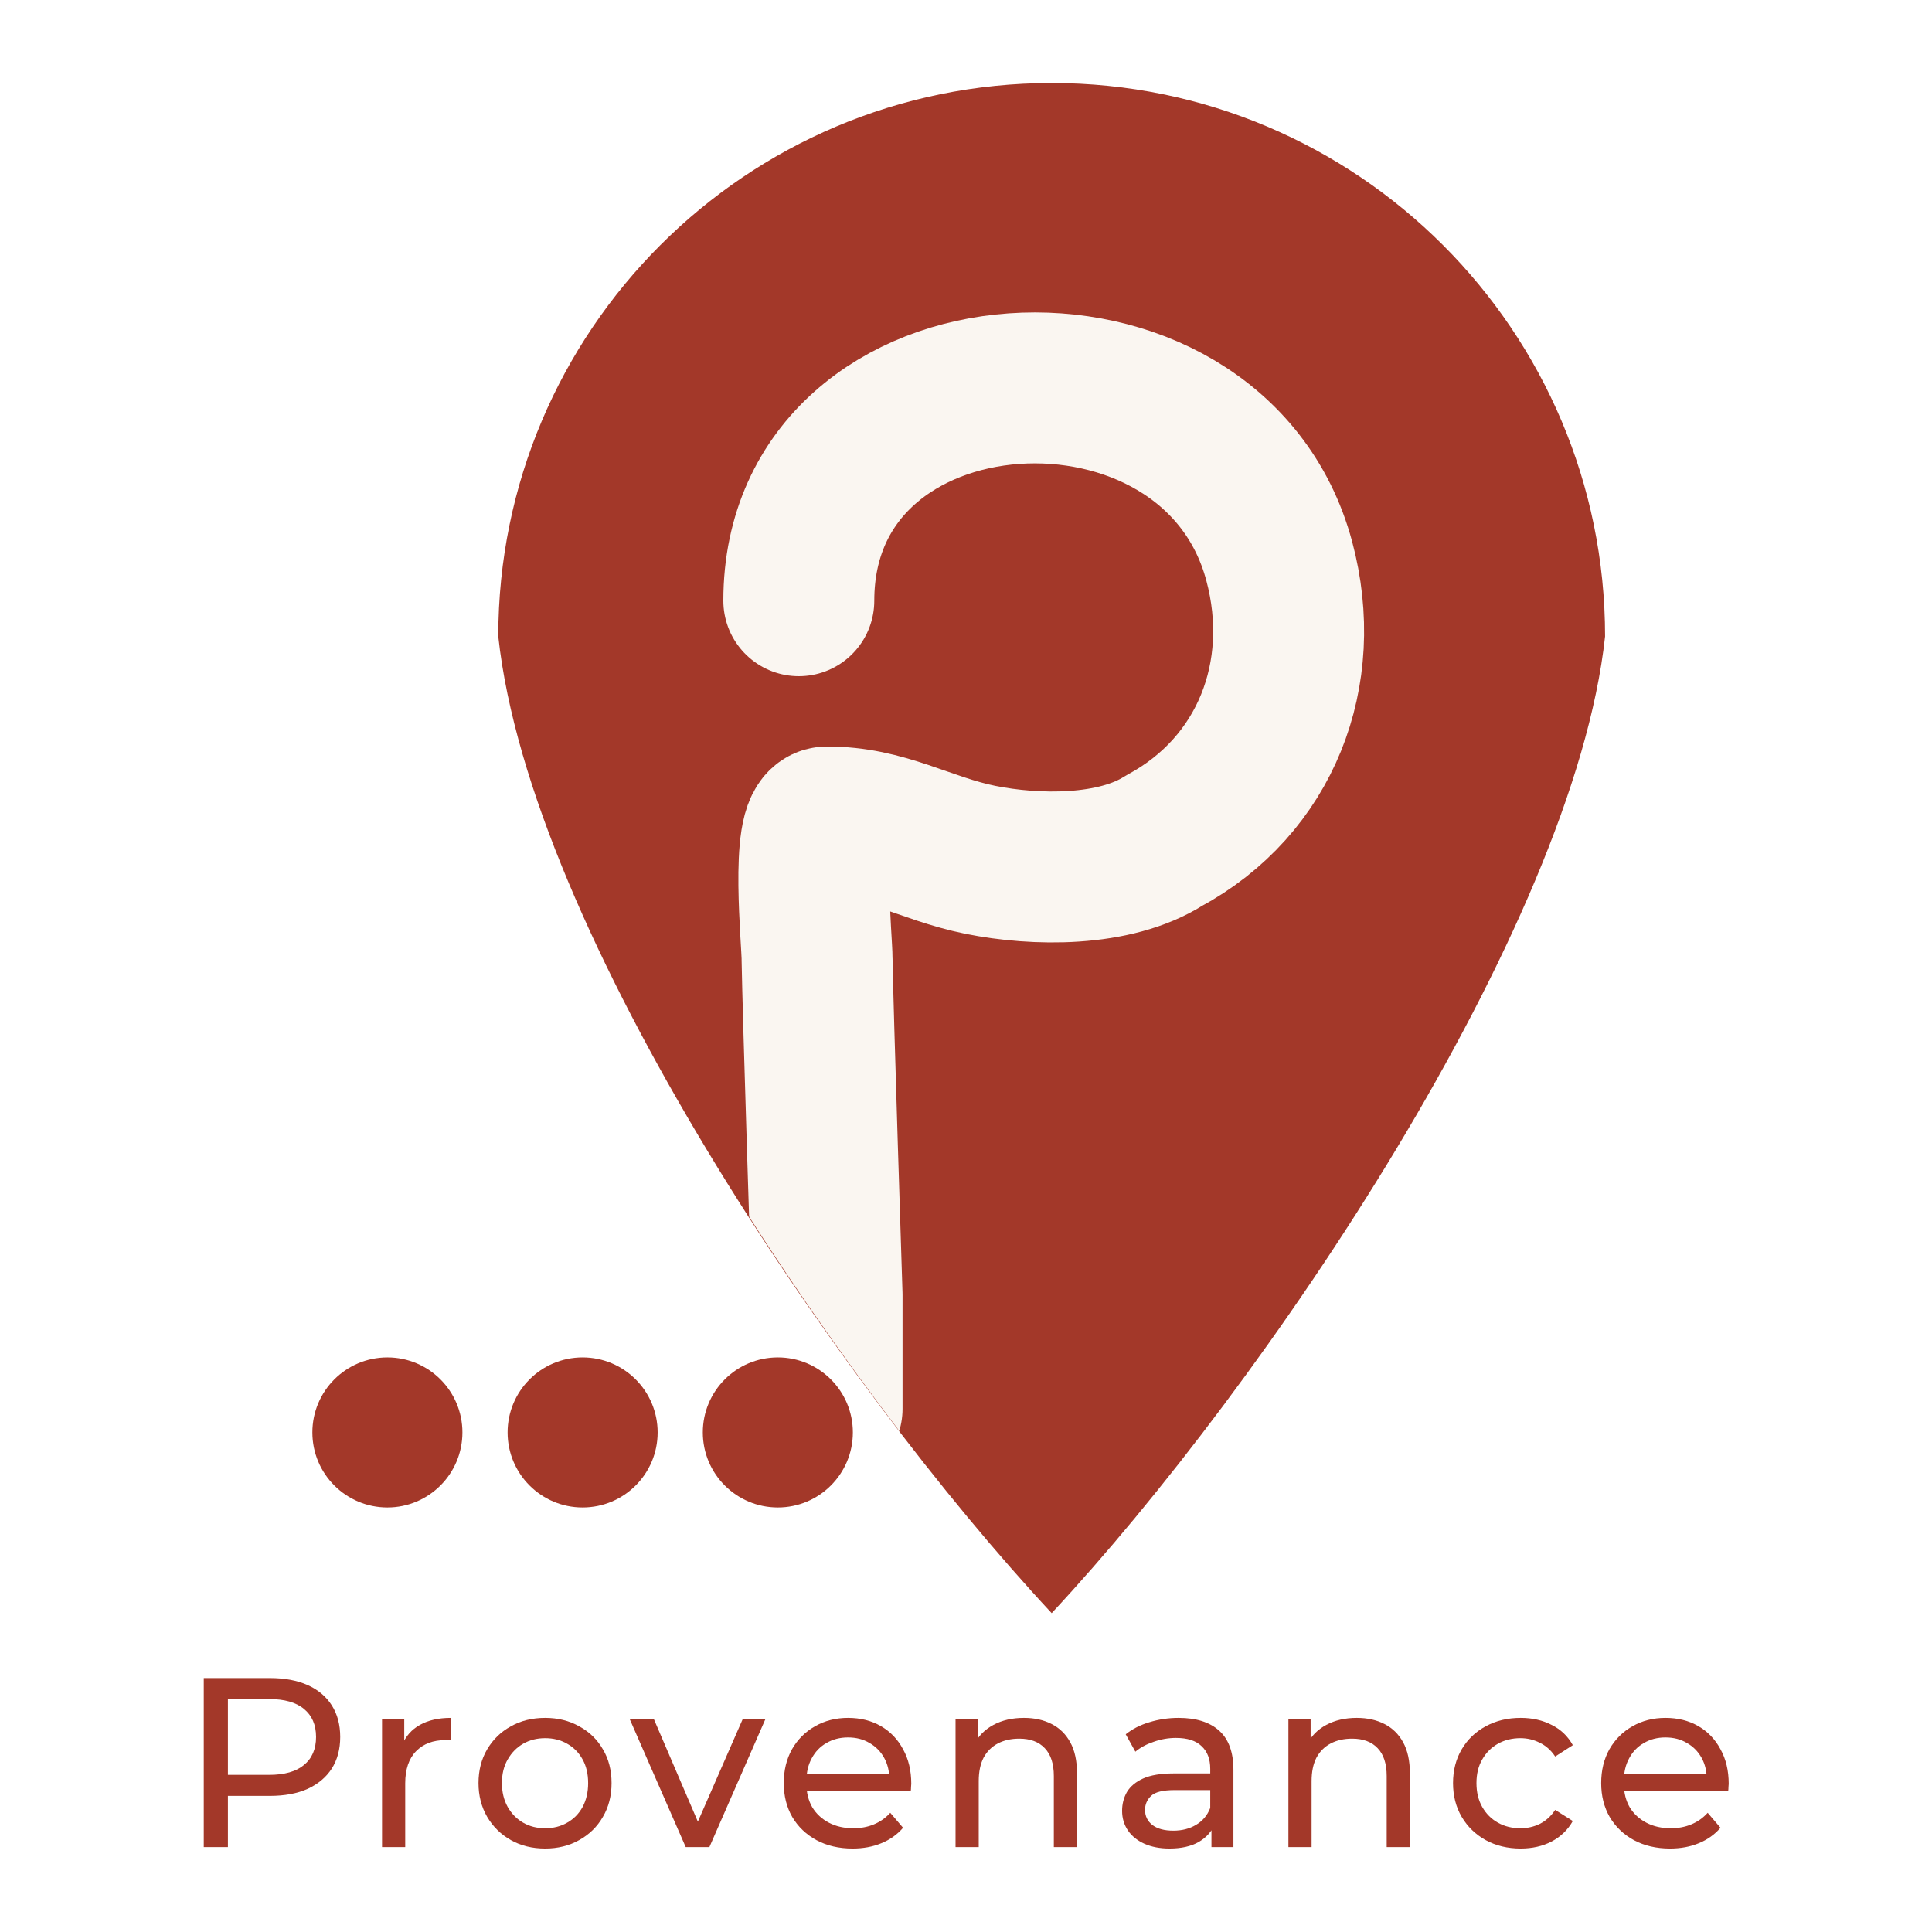
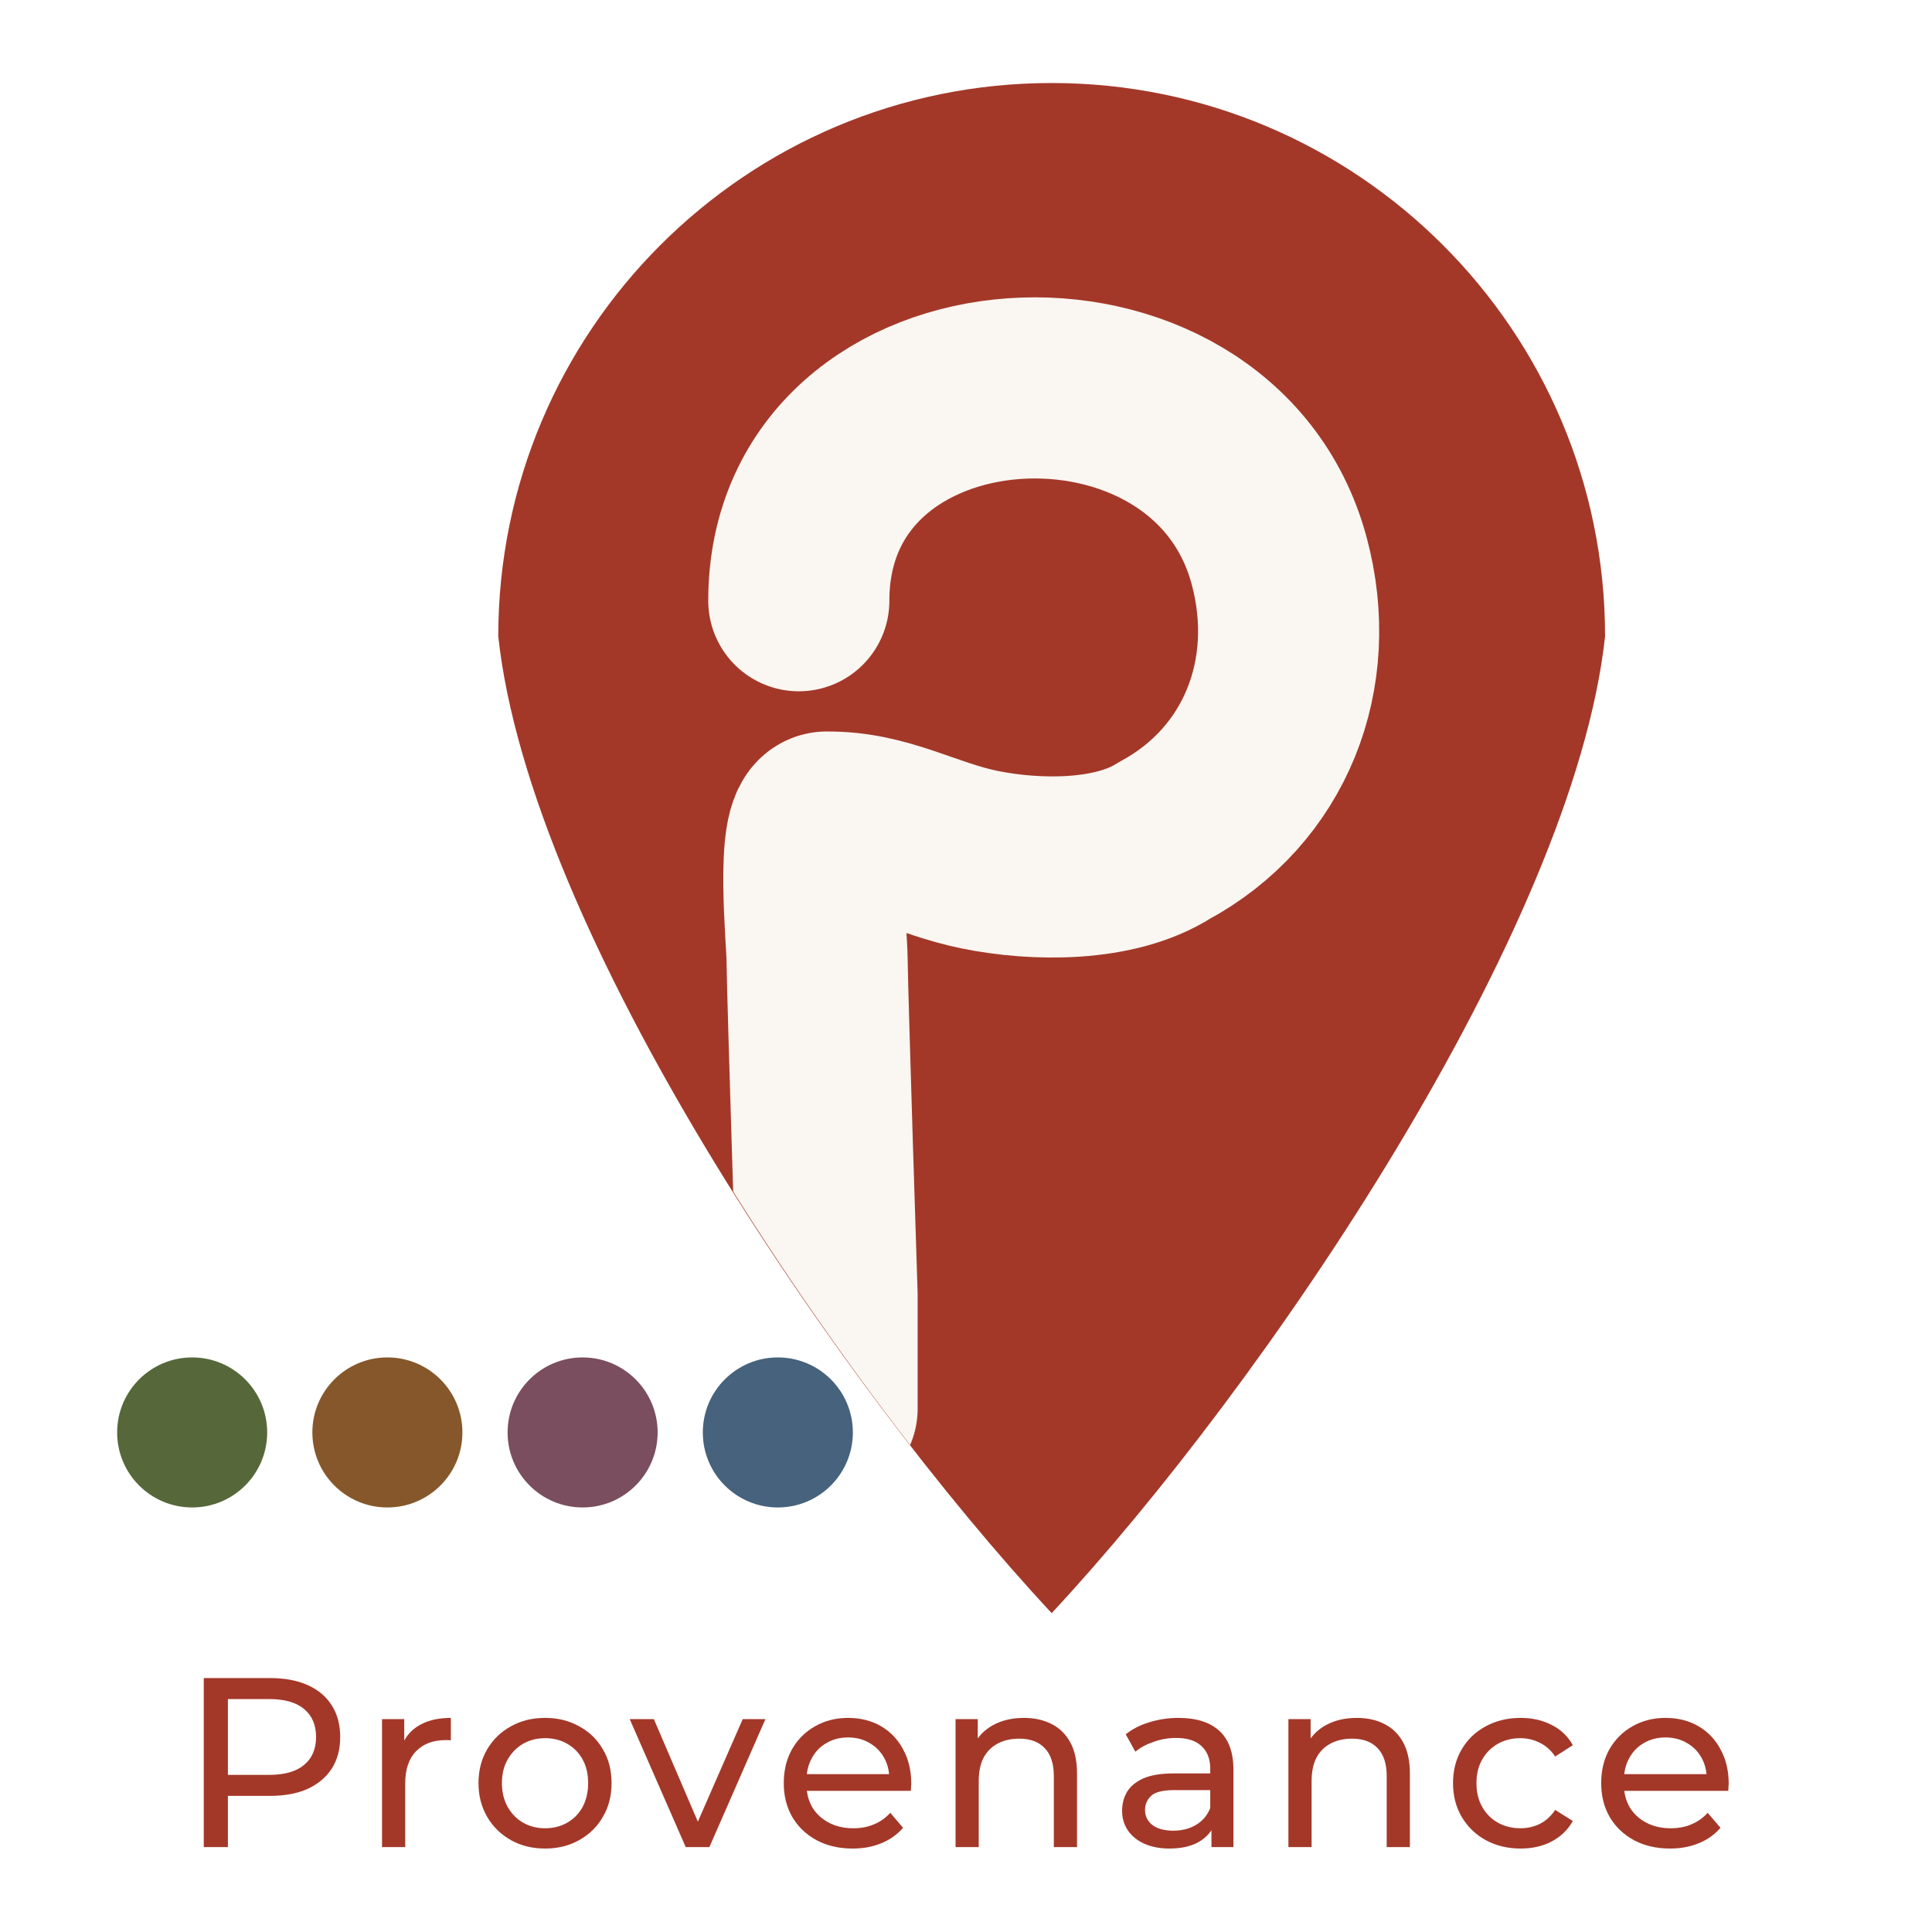
<svg xmlns="http://www.w3.org/2000/svg" width="1024" height="1024" viewBox="0 0 1024 1024" fill="none">
  <path d="M850.724 337.314C833.855 492.846 670.095 733.997 557.409 855C444.326 733.569 281.149 494.557 264.095 337.314C264.095 175.321 395.416 44 557.409 44C719.402 44 850.724 175.321 850.724 337.314Z" fill="#A33829" />
  <mask id="mask0_1_188" style="mask-type:alpha" maskUnits="userSpaceOnUse" x="264" y="44" width="587" height="811">
    <path d="M557.409 44.5C719.117 44.5 850.208 175.583 850.223 337.287C841.793 414.936 796.491 514.23 739.271 609.168C682.178 703.895 613.263 794.216 557.408 854.264C556.865 853.679 556.32 853.091 555.774 852.501C499.827 792.043 431.692 702.554 375.249 608.848C318.129 514.017 273.024 414.936 264.595 337.287C264.61 175.583 395.702 44.5 557.409 44.5Z" fill="#A33829" stroke="#FAF6F1" />
  </mask>
  <g mask="url(#mask0_1_188)">
-     <path d="M423.386 318.397C423.386 178.277 642.725 165.763 678.014 297.35C694.071 357.224 670.78 416.582 616.957 445.58C590.746 462.286 548.84 461.62 519.605 455.723C490.197 449.791 468.748 435.367 437.948 435.705C426.847 436.877 433.133 498.96 433.064 508.433C433.469 534.845 438.367 686.329 438.367 686.329V746.732" stroke="#FAF6F1" stroke-width="80" stroke-linecap="round" stroke-linejoin="round" />
+     <path d="M423.386 318.397C423.386 178.277 642.725 165.763 678.014 297.35C694.071 357.224 670.78 416.582 616.957 445.58C590.746 462.286 548.84 461.62 519.605 455.723C490.197 449.791 468.748 435.367 437.948 435.705C426.847 436.877 433.133 498.96 433.064 508.433C433.469 534.845 438.367 686.329 438.367 686.329V746.732" stroke="#FAF6F1" stroke-width="96" stroke-linecap="round" stroke-linejoin="round" />
  </g>
-   <circle cx="412.269" cy="759.224" r="39.764" fill="#A33829" />
-   <circle cx="308.797" cy="759.224" r="39.764" fill="#A33829" />
-   <circle cx="205.324" cy="759.224" r="39.764" fill="#A33829" />
+   <circle cx="412.269" cy="759.224" r="39.764" fill="#46627C" />
+   <circle cx="308.797" cy="759.224" r="39.764" fill="#7A4E5E" />
+   <circle cx="205.324" cy="759.224" r="39.764" fill="#85572A" />
+   <circle cx="101.851" cy="759.224" r="39.764" fill="#56683A" />
  <path d="M108 979V889.4H142.944C150.795 889.4 157.493 890.637 163.04 893.112C168.587 895.587 172.853 899.171 175.84 903.864C178.827 908.557 180.32 914.147 180.32 920.632C180.32 927.117 178.827 932.707 175.84 937.4C172.853 942.008 168.587 945.592 163.04 948.152C157.493 950.627 150.795 951.864 142.944 951.864H115.04L120.8 945.848V979H108ZM120.8 947.128L115.04 940.728H142.56C150.752 940.728 156.939 938.979 161.12 935.48C165.387 931.981 167.52 927.032 167.52 920.632C167.52 914.232 165.387 909.283 161.12 905.784C156.939 902.285 150.752 900.536 142.56 900.536H115.04L120.8 894.136V947.128Z" fill="#A33829" />
  <path d="M202.483 979V911.16H214.259V929.592L213.107 924.984C214.984 920.291 218.142 916.707 222.579 914.232C227.016 911.757 232.478 910.52 238.963 910.52V922.424C238.451 922.339 237.939 922.296 237.427 922.296C237 922.296 236.574 922.296 236.147 922.296C229.576 922.296 224.371 924.259 220.531 928.184C216.691 932.109 214.771 937.784 214.771 945.208V979H202.483Z" fill="#A33829" />
  <path d="M288.939 979.768C282.112 979.768 276.054 978.275 270.763 975.288C265.472 972.301 261.291 968.205 258.219 963C255.147 957.709 253.611 951.736 253.611 945.08C253.611 938.339 255.147 932.365 258.219 927.16C261.291 921.955 265.472 917.901 270.763 915C276.054 912.013 282.112 910.52 288.939 910.52C295.68 910.52 301.696 912.013 306.987 915C312.363 917.901 316.544 921.955 319.531 927.16C322.603 932.28 324.139 938.253 324.139 945.08C324.139 951.821 322.603 957.795 319.531 963C316.544 968.205 312.363 972.301 306.987 975.288C301.696 978.275 295.68 979.768 288.939 979.768ZM288.939 969.016C293.291 969.016 297.174 968.035 300.587 966.072C304.086 964.109 306.816 961.336 308.779 957.752C310.742 954.083 311.723 949.859 311.723 945.08C311.723 940.216 310.742 936.035 308.779 932.536C306.816 928.952 304.086 926.179 300.587 924.216C297.174 922.253 293.291 921.272 288.939 921.272C284.587 921.272 280.704 922.253 277.291 924.216C273.878 926.179 271.147 928.952 269.099 932.536C267.051 936.035 266.027 940.216 266.027 945.08C266.027 949.859 267.051 954.083 269.099 957.752C271.147 961.336 273.878 964.109 277.291 966.072C280.704 968.035 284.587 969.016 288.939 969.016Z" fill="#A33829" />
  <path d="M363.45 979L333.754 911.16H346.554L372.922 972.6H366.778L393.658 911.16H405.69L375.994 979H363.45Z" fill="#A33829" />
  <path d="M451.891 979.768C444.638 979.768 438.238 978.275 432.691 975.288C427.23 972.301 422.963 968.205 419.891 963C416.904 957.795 415.411 951.821 415.411 945.08C415.411 938.339 416.862 932.365 419.763 927.16C422.75 921.955 426.803 917.901 431.923 915C437.128 912.013 442.974 910.52 449.459 910.52C456.03 910.52 461.832 911.971 466.867 914.872C471.902 917.773 475.827 921.869 478.643 927.16C481.544 932.365 482.995 938.467 482.995 945.464C482.995 945.976 482.952 946.573 482.867 947.256C482.867 947.939 482.824 948.579 482.739 949.176H425.011V940.344H476.339L471.347 943.416C471.432 939.064 470.536 935.181 468.659 931.768C466.782 928.355 464.179 925.709 460.851 923.832C457.608 921.869 453.811 920.888 449.459 920.888C445.192 920.888 441.395 921.869 438.067 923.832C434.739 925.709 432.136 928.397 430.259 931.896C428.382 935.309 427.443 939.235 427.443 943.672V945.72C427.443 950.243 428.467 954.296 430.515 957.88C432.648 961.379 435.592 964.109 439.347 966.072C443.102 968.035 447.411 969.016 452.275 969.016C456.286 969.016 459.912 968.333 463.155 966.968C466.483 965.603 469.384 963.555 471.859 960.824L478.643 968.76C475.571 972.344 471.731 975.075 467.123 976.952C462.6 978.829 457.523 979.768 451.891 979.768Z" fill="#A33829" />
  <path d="M506.458 979V911.16H518.234V929.464L516.314 924.6C518.533 920.163 521.946 916.707 526.554 914.232C531.162 911.757 536.538 910.52 542.682 910.52C548.229 910.52 553.093 911.587 557.274 913.72C561.541 915.853 564.869 919.096 567.258 923.448C569.647 927.8 570.842 933.304 570.842 939.96V979H558.554V941.368C558.554 934.797 556.933 929.848 553.69 926.52C550.533 923.192 546.053 921.528 540.25 921.528C535.898 921.528 532.101 922.381 528.858 924.088C525.615 925.795 523.098 928.312 521.306 931.64C519.599 934.968 518.746 939.107 518.746 944.056V979H506.458Z" fill="#A33829" />
  <path d="M642.095 979V964.664L641.455 961.976V937.528C641.455 932.323 639.919 928.312 636.847 925.496C633.86 922.595 629.338 921.144 623.279 921.144C619.268 921.144 615.343 921.827 611.503 923.192C607.663 924.472 604.42 926.221 601.775 928.44L596.655 919.224C600.154 916.408 604.335 914.275 609.199 912.824C614.148 911.288 619.311 910.52 624.687 910.52C633.988 910.52 641.156 912.781 646.191 917.304C651.226 921.827 653.743 928.739 653.743 938.04V979H642.095ZM619.823 979.768C614.788 979.768 610.351 978.915 606.511 977.208C602.756 975.501 599.855 973.155 597.807 970.168C595.759 967.096 594.735 963.64 594.735 959.8C594.735 956.131 595.588 952.803 597.295 949.816C599.087 946.829 601.946 944.44 605.871 942.648C609.882 940.856 615.258 939.96 621.999 939.96H643.503V948.792H622.511C616.367 948.792 612.228 949.816 610.095 951.864C607.962 953.912 606.895 956.387 606.895 959.288C606.895 962.616 608.218 965.304 610.863 967.352C613.508 969.315 617.178 970.296 621.871 970.296C626.479 970.296 630.49 969.272 633.903 967.224C637.402 965.176 639.919 962.189 641.455 958.264L643.887 966.712C642.266 970.723 639.407 973.923 635.311 976.312C631.215 978.616 626.052 979.768 619.823 979.768Z" fill="#A33829" />
  <path d="M682.883 979V911.16H694.659V929.464L692.739 924.6C694.958 920.163 698.371 916.707 702.979 914.232C707.587 911.757 712.963 910.52 719.107 910.52C724.654 910.52 729.518 911.587 733.699 913.72C737.966 915.853 741.294 919.096 743.683 923.448C746.072 927.8 747.267 933.304 747.267 939.96V979H734.979V941.368C734.979 934.797 733.358 929.848 730.115 926.52C726.958 923.192 722.478 921.528 716.675 921.528C712.323 921.528 708.526 922.381 705.283 924.088C702.04 925.795 699.523 928.312 697.731 931.64C696.024 934.968 695.171 939.107 695.171 944.056V979H682.883Z" fill="#A33829" />
  <path d="M805.976 979.768C799.064 979.768 792.877 978.275 787.416 975.288C782.04 972.301 777.816 968.205 774.744 963C771.672 957.795 770.136 951.821 770.136 945.08C770.136 938.339 771.672 932.365 774.744 927.16C777.816 921.955 782.04 917.901 787.416 915C792.877 912.013 799.064 910.52 805.976 910.52C812.12 910.52 817.581 911.757 822.36 914.232C827.224 916.621 830.979 920.205 833.624 924.984L824.28 931C822.061 927.672 819.331 925.24 816.088 923.704C812.931 922.083 809.517 921.272 805.848 921.272C801.411 921.272 797.443 922.253 793.944 924.216C790.445 926.179 787.672 928.952 785.624 932.536C783.576 936.035 782.552 940.216 782.552 945.08C782.552 949.944 783.576 954.168 785.624 957.752C787.672 961.336 790.445 964.109 793.944 966.072C797.443 968.035 801.411 969.016 805.848 969.016C809.517 969.016 812.931 968.248 816.088 966.712C819.331 965.091 822.061 962.616 824.28 959.288L833.624 965.176C830.979 969.869 827.224 973.496 822.36 976.056C817.581 978.531 812.12 979.768 805.976 979.768Z" fill="#A33829" />
  <path d="M885.141 979.768C877.888 979.768 871.488 978.275 865.941 975.288C860.48 972.301 856.213 968.205 853.141 963C850.154 957.795 848.661 951.821 848.661 945.08C848.661 938.339 850.112 932.365 853.013 927.16C856 921.955 860.053 917.901 865.173 915C870.378 912.013 876.224 910.52 882.709 910.52C889.28 910.52 895.082 911.971 900.117 914.872C905.152 917.773 909.077 921.869 911.893 927.16C914.794 932.365 916.245 938.467 916.245 945.464C916.245 945.976 916.202 946.573 916.117 947.256C916.117 947.939 916.074 948.579 915.989 949.176H858.261V940.344H909.589L904.597 943.416C904.682 939.064 903.786 935.181 901.909 931.768C900.032 928.355 897.429 925.709 894.101 923.832C890.858 921.869 887.061 920.888 882.709 920.888C878.442 920.888 874.645 921.869 871.317 923.832C867.989 925.709 865.386 928.397 863.509 931.896C861.632 935.309 860.693 939.235 860.693 943.672V945.72C860.693 950.243 861.717 954.296 863.765 957.88C865.898 961.379 868.842 964.109 872.597 966.072C876.352 968.035 880.661 969.016 885.525 969.016C889.536 969.016 893.162 968.333 896.405 966.968C899.733 965.603 902.634 963.555 905.109 960.824L911.893 968.76C908.821 972.344 904.981 975.075 900.373 976.952C895.85 978.829 890.773 979.768 885.141 979.768Z" fill="#A33829" />
</svg>
